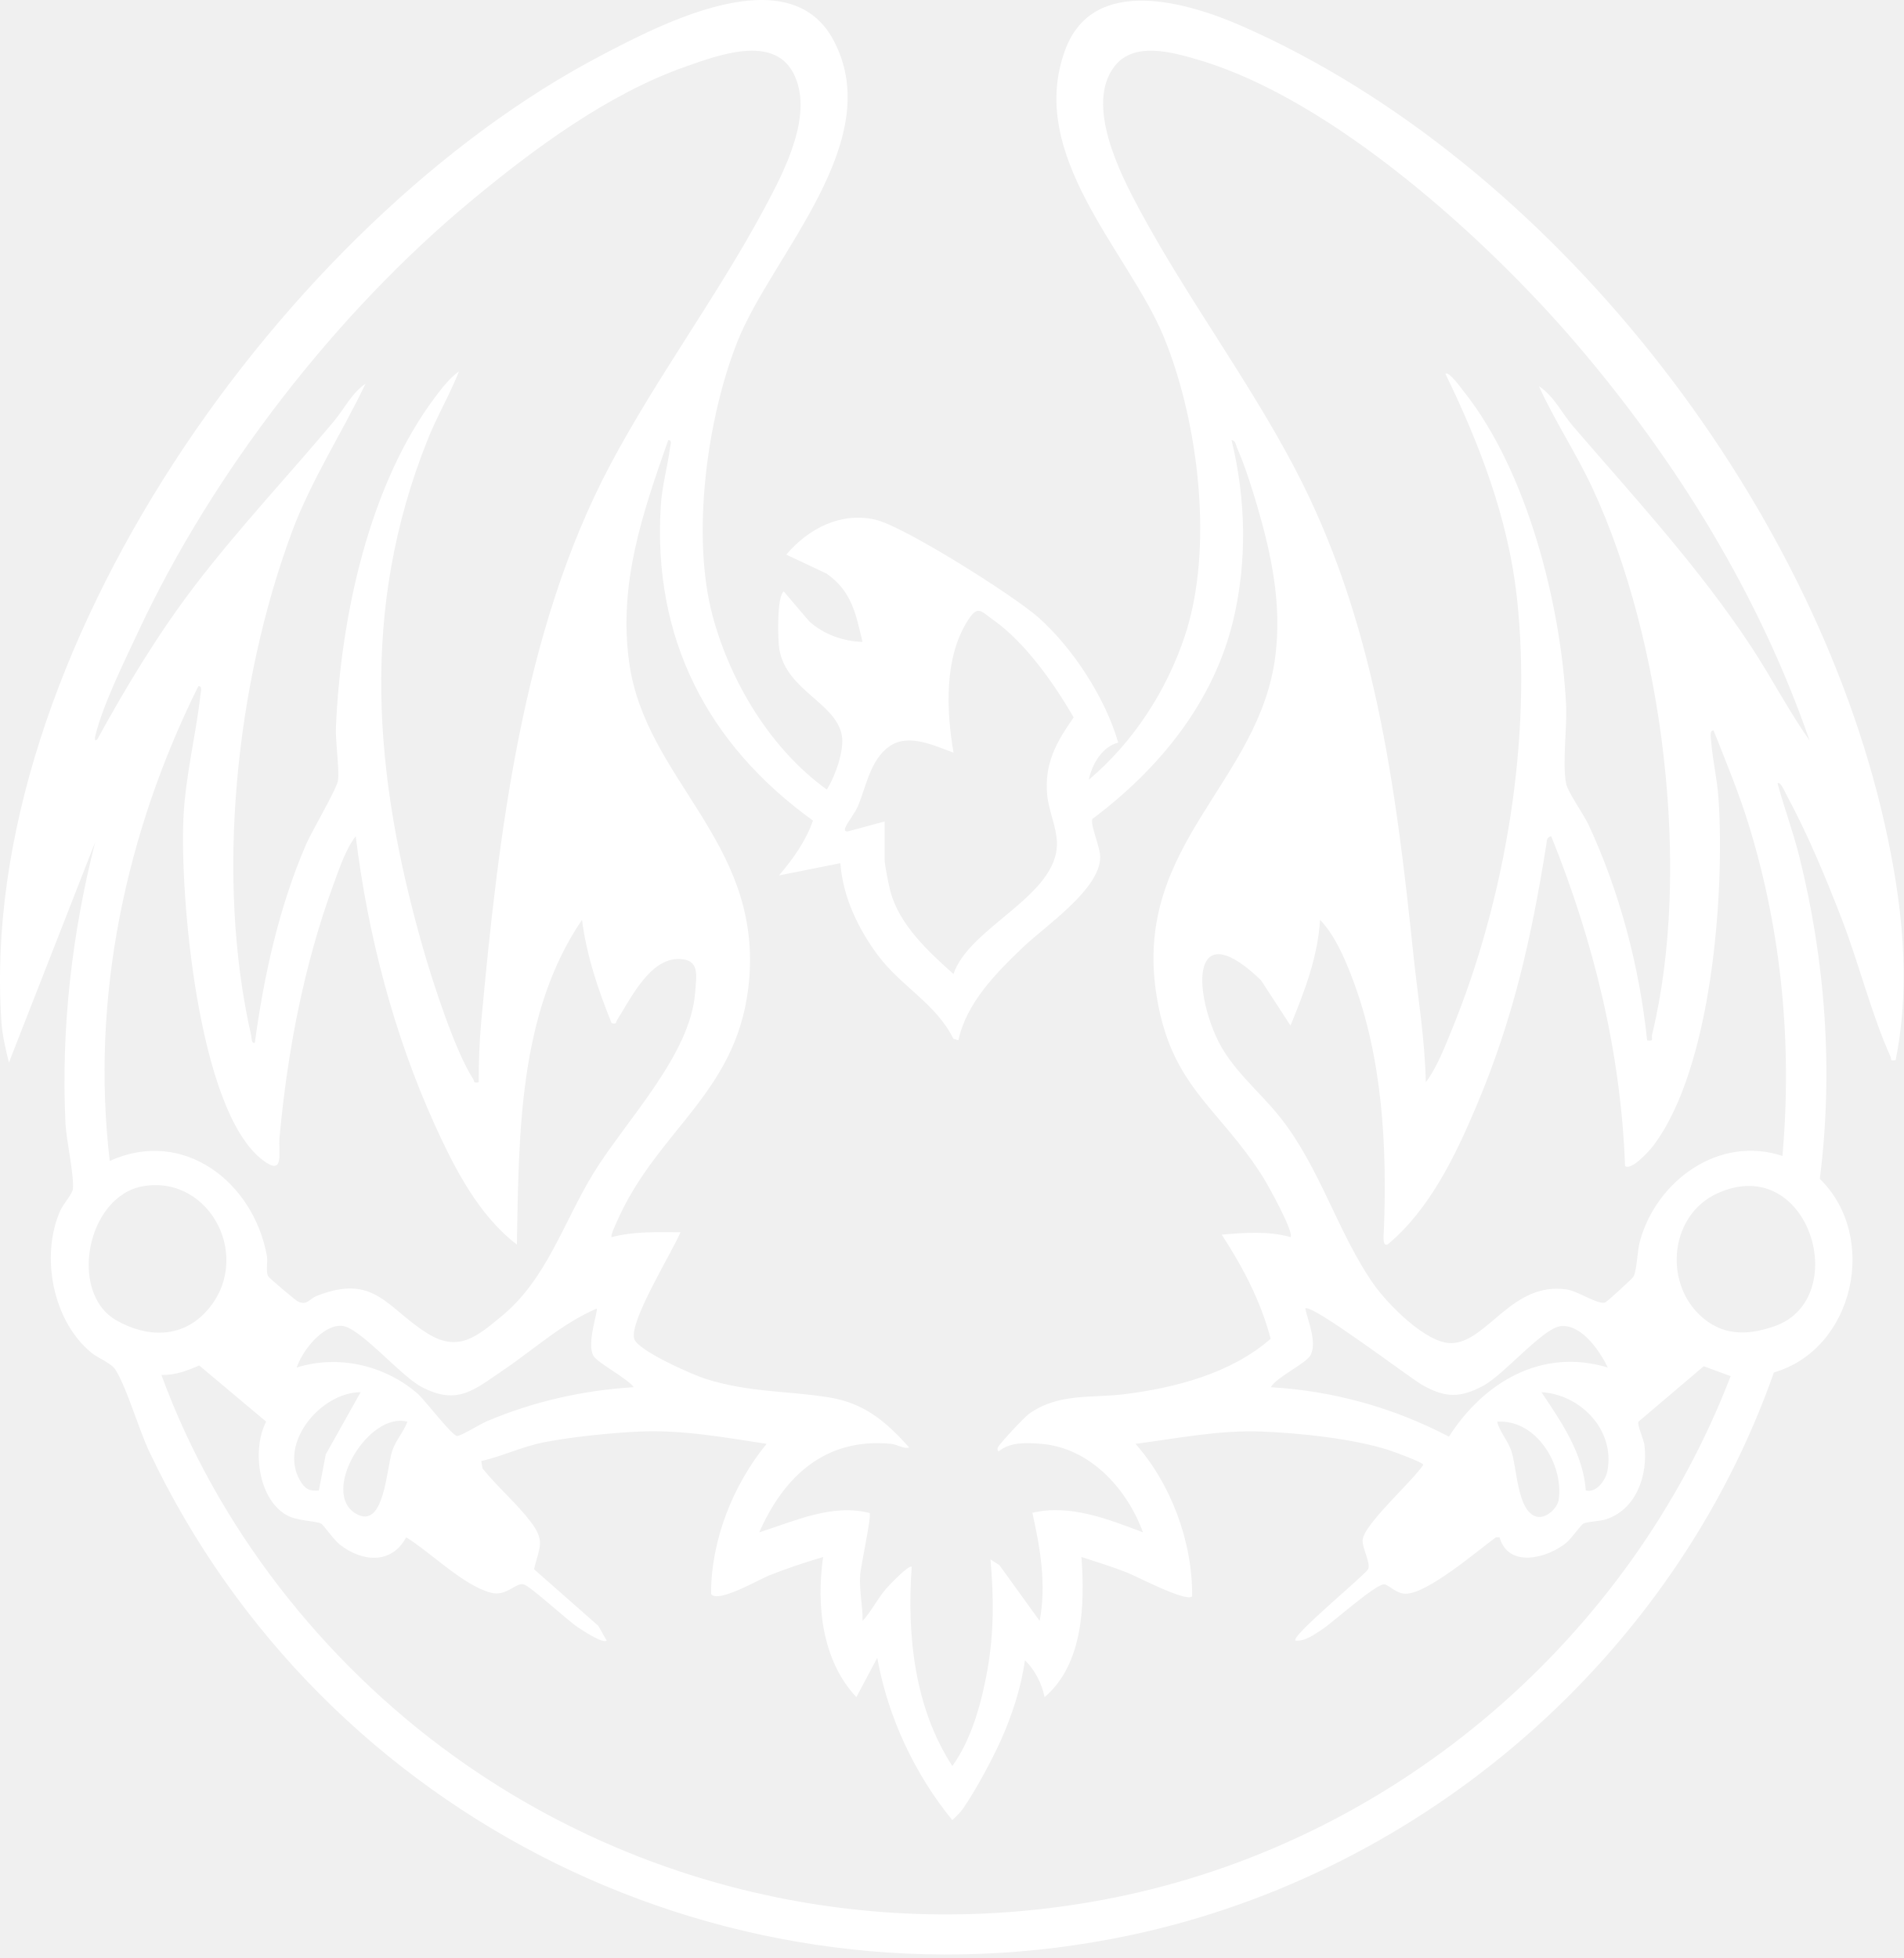
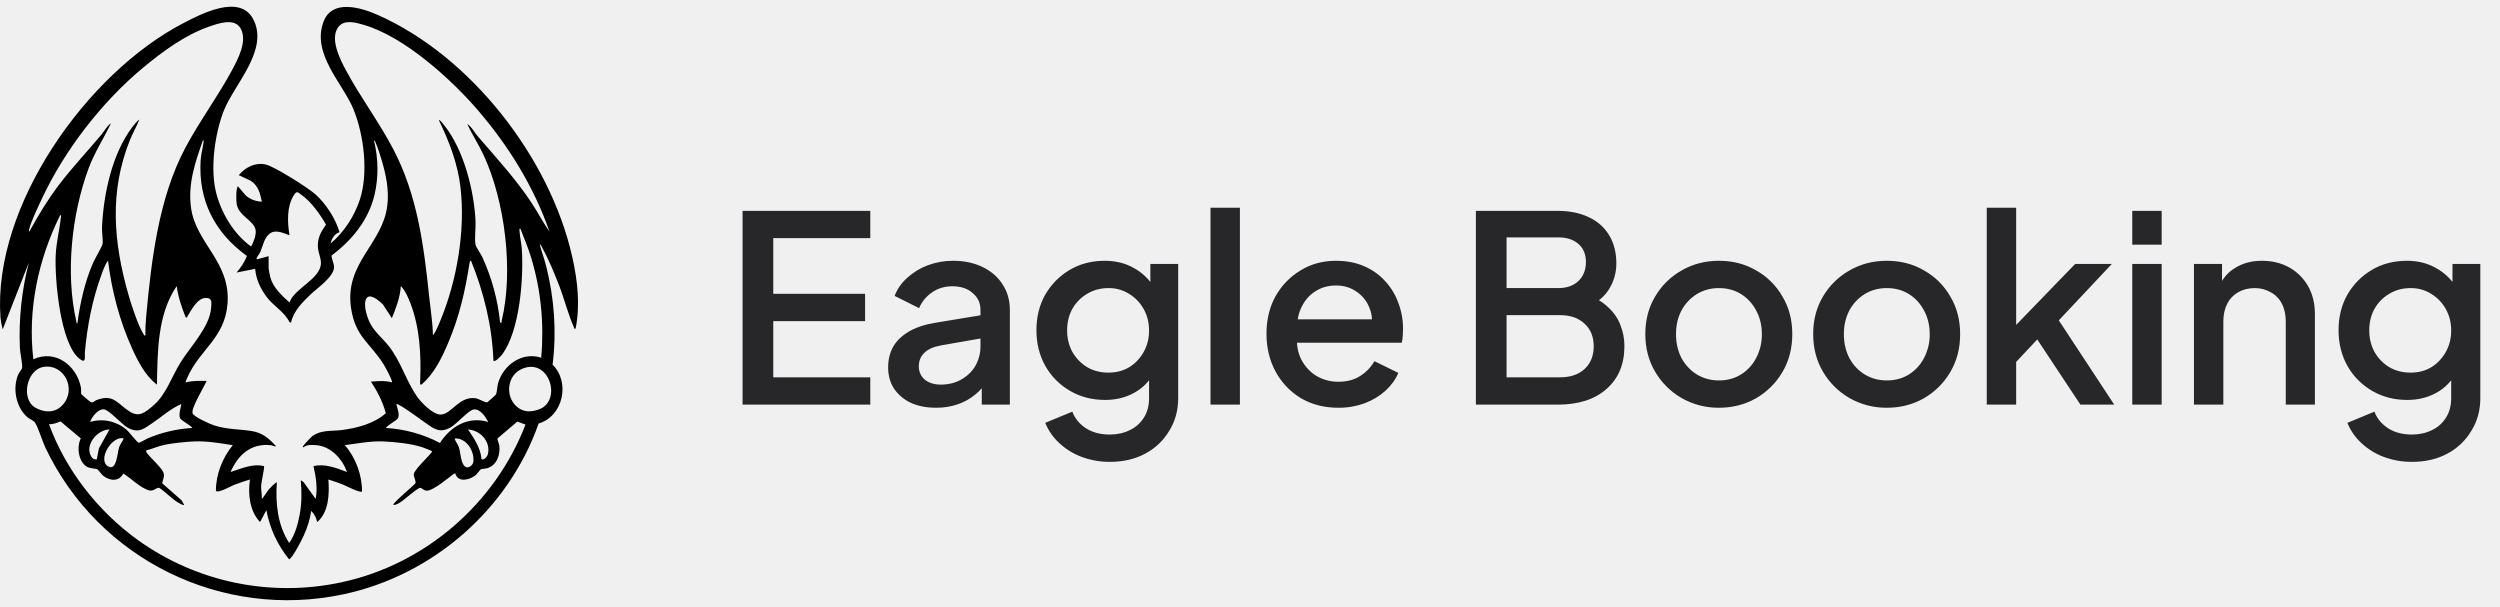
- <svg xmlns="http://www.w3.org/2000/svg" width="140" height="144" viewBox="0 0 140 144" fill="none">
-   <path d="M59.514 45.697C60.567 46.652 62.014 47.17 63.429 47.208C62.937 45.122 62.638 43.475 60.775 42.176L57.827 40.791C59.436 38.879 61.836 37.634 64.374 38.218C66.501 38.708 74.574 43.817 76.363 45.406C78.922 47.675 81.299 51.357 82.237 54.615C81.066 54.901 80.297 56.216 80.078 57.342C83.333 54.6 85.791 50.812 87.138 46.765C89.282 40.334 88.153 31.019 85.59 24.781C83.026 18.543 75.413 11.415 78.359 3.613C80.447 -1.916 87.43 0.195 91.413 1.952C114.006 11.913 133.221 36.609 138.602 60.594C139.879 66.287 140.565 72.196 139.411 77.964C138.949 78.037 139.13 77.921 139.034 77.71C137.659 74.684 136.677 70.758 135.437 67.558C134.198 64.359 132.947 61.363 131.366 58.422C131.29 58.284 130.946 57.435 130.727 57.613C131.205 59.39 131.856 61.124 132.306 62.909C134.249 70.645 134.842 78.776 133.834 86.7C138.187 90.933 136.377 99.222 130.458 100.936C123.129 121.779 104.792 137.707 83.187 142.309C53.748 148.58 23.826 133.824 10.995 106.792C10.189 105.093 9.367 102.175 8.515 100.77C8.188 100.232 7.246 99.916 6.723 99.486C3.88 97.161 2.965 92.388 4.423 89.053C4.627 88.588 5.33 87.791 5.361 87.452C5.456 86.374 4.873 83.88 4.813 82.581C4.488 75.624 5.285 68.674 6.994 61.951L0.658 78.142C0.417 77.195 0.173 76.142 0.105 75.166C-1.74 48.183 21.016 16.203 44.25 4.058C48.593 1.789 58.013 -3.178 61.291 2.945C65.272 10.379 56.787 18.719 54.245 25.09C51.989 30.75 50.827 39.411 52.408 45.295C53.723 50.184 56.681 55.09 60.803 58.066C61.416 57.115 62.112 55.18 61.909 54.077C61.464 51.682 57.882 50.799 57.322 47.801C57.194 47.117 57.121 43.847 57.641 43.498L59.514 45.697ZM35.207 79.59C35.202 78.12 35.255 76.622 35.39 75.159C36.652 61.489 38.384 46.408 44.883 34.178C48.329 27.697 52.758 21.77 56.224 15.308C57.679 12.596 59.913 8.351 58.335 5.358C56.852 2.545 52.831 4.058 50.491 4.873C44.735 6.878 39.228 10.965 34.578 14.831C24.693 23.049 15.668 34.704 10.211 46.363C9.181 48.568 7.607 51.739 7.027 54.037C6.989 54.182 6.906 54.642 7.168 54.353C9.304 50.463 11.636 46.597 14.333 43.068C17.493 38.929 21.182 35.003 24.53 31.014C25.309 30.087 25.86 28.91 26.885 28.214C25.126 31.896 22.884 35.309 21.456 39.155C17.342 50.249 15.831 64.578 18.473 76.157C18.518 76.358 18.473 76.742 18.742 76.697C19.405 71.753 20.526 66.686 22.509 62.102C22.929 61.132 24.776 58.013 24.859 57.392C24.972 56.545 24.656 54.559 24.706 53.444C25.063 45.401 27.121 35.636 32.055 29.134C32.548 28.486 33.088 27.79 33.757 27.309C33.075 29.026 32.141 30.61 31.452 32.331C26.453 44.81 27.473 57.007 31.095 69.682C31.804 72.158 33.46 77.305 34.8 79.359C34.913 79.532 34.779 79.686 35.204 79.593L35.207 79.59ZM133.077 54.446C129.34 43.679 123.273 33.859 115.888 25.233C109.313 17.553 98.018 7.331 88.214 4.425C86.296 3.857 83.416 3.003 81.968 4.873C79.781 7.698 82.375 12.78 83.841 15.492C87.324 21.943 91.755 27.862 95.181 34.362C101.097 45.577 102.653 57.822 103.952 70.273C104.277 73.374 104.797 76.461 104.857 79.593C105.651 78.555 106.24 77.031 106.75 75.787C110.711 66.131 112.709 54.25 111.548 43.865C110.904 38.102 108.811 32.658 106.302 27.493C106.534 27.254 107.479 28.574 107.64 28.777C112.294 34.601 114.803 44.446 115.172 51.817C115.258 53.506 114.891 56.095 115.172 57.606C115.293 58.257 116.477 59.903 116.826 60.654C119.121 65.598 120.573 71.105 121.134 76.516C121.677 76.604 121.425 76.385 121.501 76.079C124.424 64.06 122.318 47.122 117.128 35.93C115.931 33.349 114.35 30.984 113.174 28.398C114.29 29.132 114.865 30.396 115.71 31.376C120.237 36.627 124.987 41.774 128.805 47.587C130.283 49.837 131.522 52.242 133.07 54.446H133.077ZM57.279 64.394C58.315 63.18 59.255 61.873 59.788 60.35C52.001 54.733 47.98 46.911 48.598 37.172C48.688 35.754 49.086 34.357 49.272 32.959C49.297 32.764 49.473 32.336 49.141 32.376C47.253 37.75 45.466 42.92 46.271 48.721C47.459 57.301 55.887 61.79 55.108 71.902C54.459 80.299 48.404 82.918 45.368 89.84C45.283 90.036 44.883 90.862 44.981 90.988C46.633 90.543 48.349 90.621 50.043 90.626C49.453 92.061 46.268 97.166 46.638 98.455C46.886 99.325 50.888 101.084 51.853 101.394C55.08 102.424 57.802 102.263 60.969 102.771C63.58 103.188 65.161 104.56 66.87 106.458C66.425 106.576 66.026 106.234 65.516 106.184C60.71 105.724 57.659 108.559 55.837 112.696C58.425 111.877 61.195 110.562 63.955 111.274C64.108 111.515 63.296 115.154 63.256 115.868C63.188 117.042 63.452 118.062 63.437 119.213C64.09 118.494 64.518 117.602 65.151 116.858C65.329 116.647 66.865 115.024 67.051 115.232C66.687 120.234 67.247 125.595 70.037 129.88C71.452 127.92 72.181 125.243 72.608 122.865C73.108 120.075 73.088 117.504 72.844 114.687L73.503 115.111L76.459 119.208C76.966 116.547 76.509 113.865 75.923 111.258C78.691 110.6 81.498 111.729 84.057 112.694C82.878 109.471 80.146 106.463 76.547 106.184C75.519 106.104 74.3 106.038 73.473 106.722C73.35 106.76 73.342 106.548 73.385 106.453C73.523 106.154 75.303 104.259 75.644 104.007C77.793 102.432 80.269 102.836 82.677 102.537C86.452 102.065 90.531 101.006 93.447 98.46C92.728 95.708 91.393 93.16 89.847 90.802C91.529 90.656 93.276 90.523 94.912 90.981C95.176 90.621 93.251 87.15 92.891 86.58C89.591 81.334 86.03 79.937 85.012 72.93C83.431 62.019 92.667 57.518 93.803 48.173C94.266 44.373 93.499 40.743 92.429 37.112C92.044 35.805 91.529 34.184 90.981 32.95C90.883 32.731 90.891 32.414 90.571 32.364C91.624 36.684 91.735 41.261 90.697 45.607C89.249 51.674 85.235 56.557 80.339 60.23C80.153 60.647 80.92 62.275 80.912 63.06C80.892 65.4 76.851 68.129 75.277 69.627C73.294 71.515 71.073 73.744 70.484 76.506L70.112 76.393C68.846 73.814 66.254 72.54 64.548 70.235C63.093 68.27 61.982 65.945 61.803 63.482L57.282 64.384L57.279 64.394ZM65.058 60.416V63.221C65.058 63.613 65.352 65.055 65.473 65.52C66.116 67.996 68.283 69.992 70.12 71.633C71.296 68.142 77.838 65.887 77.731 61.954C77.7 60.845 77.127 59.606 77.017 58.495C76.788 56.173 77.678 54.595 78.957 52.762C77.537 50.289 75.413 47.273 73.076 45.612C72.103 44.921 71.915 44.478 71.173 45.637C69.416 48.379 69.6 52.277 70.123 55.349C68.687 54.843 66.817 53.903 65.412 54.889C64.007 55.874 63.728 57.772 63.1 59.27C62.869 59.825 62.324 60.473 62.165 60.868C62.077 61.089 62.19 61.207 62.424 61.127L65.058 60.413V60.416ZM26.161 61.501C25.44 62.419 24.95 63.882 24.532 65.025C22.338 71.014 21.14 77.315 20.556 83.664C20.458 84.745 20.966 86.597 19.285 85.293C14.539 81.608 13.222 65.807 13.491 60.137C13.64 57.013 14.414 54.069 14.743 51.076C14.765 50.877 14.904 50.422 14.585 50.468C9.251 61.197 6.652 73.382 8.072 85.381C13.494 82.918 18.646 86.942 19.629 92.365C19.712 92.825 19.518 93.519 19.739 93.884C19.812 94.004 21.73 95.633 21.898 95.711C22.61 96.043 22.693 95.542 23.321 95.296C27.569 93.632 28.453 96.216 31.462 98.081C33.724 99.483 35.106 98.277 36.921 96.774C40.224 94.037 41.437 89.89 43.634 86.301C46.024 82.395 50.78 77.607 51.124 72.985C51.217 71.723 51.481 70.57 49.953 70.529C47.774 70.472 46.374 73.472 45.381 75.016C45.268 75.192 45.398 75.34 44.979 75.247C43.989 72.799 43.142 70.288 42.802 67.649C38.12 74.521 38.165 83.458 38.012 91.529C35.202 89.39 33.417 85.901 31.977 82.729C28.966 76.104 27.041 68.722 26.161 61.499V61.501ZM131.087 85.019C131.801 76.846 131.049 68.657 128.644 60.778C127.91 58.375 126.947 56.05 126.02 53.722C125.698 53.69 125.829 54.333 125.844 54.532C125.952 55.909 126.289 57.314 126.382 58.696C126.854 65.653 125.904 78.585 121.574 84.278C121.305 84.632 119.94 86.153 119.51 85.74C119.209 77.386 117.193 69.205 114.079 61.499C113.727 61.572 113.762 61.861 113.719 62.13C112.616 69.031 111.297 74.925 108.559 81.392C107.014 85.041 105.129 88.962 102.05 91.526C101.633 91.704 101.763 90.734 101.773 90.523C102.017 84.32 101.678 77.768 99.433 71.894C98.878 70.439 98.149 68.755 97.081 67.647C96.923 70.366 95.927 72.94 94.907 75.425L92.733 72.085C87.937 67.478 87.656 72.156 89.395 76.147C90.463 78.597 92.572 80.173 94.18 82.216C97.103 85.929 98.358 90.606 100.989 94.401C102.01 95.872 104.897 98.837 106.76 98.78C109.394 98.697 111.181 94.243 115.215 94.831C116.049 94.952 117.582 96.002 118.06 95.786C118.191 95.728 120.081 94.012 120.141 93.876C120.395 93.311 120.402 92.014 120.609 91.267C121.833 86.811 126.452 83.466 131.089 85.016L131.087 85.019ZM10.556 87.233C6.388 87.924 4.999 95.07 8.558 97.103C10.769 98.367 13.31 98.44 15.12 96.5C18.706 92.654 15.509 86.409 10.553 87.233H10.556ZM125.002 96.714C126.623 98.254 128.485 98.239 130.494 97.54C136.264 95.532 133.067 84.712 126.319 87.756C122.85 89.322 122.335 94.178 125.004 96.714H125.002ZM43.891 96.236C41.324 97.334 39.251 99.257 36.966 100.798C34.87 102.213 33.636 103.394 30.989 101.992C29.439 101.17 26.448 97.603 25.146 97.508C23.738 97.405 22.225 99.343 21.821 100.574C24.862 99.617 28.285 100.398 30.685 102.472C31.266 102.972 33.269 105.644 33.633 105.611C33.953 105.583 35.325 104.726 35.807 104.523C39.266 103.06 42.847 102.258 46.602 102.019C46.155 101.371 43.885 100.217 43.617 99.672C43.151 98.727 44.006 96.362 43.888 96.234L43.891 96.236ZM118.243 100.574C117.653 99.358 116.308 97.36 114.765 97.533C113.476 97.679 110.633 101.062 109.145 101.879C107.381 102.849 106.28 102.809 104.581 101.846C103.706 101.351 96.407 95.809 95.993 96.236C96.209 97.211 96.85 98.666 96.4 99.629C96.101 100.27 93.894 101.255 93.459 102.022C98.066 102.291 102.48 103.525 106.559 105.656C109.127 101.647 113.393 99.106 118.243 100.574ZM44.614 120.656C44.333 120.905 42.785 119.869 42.458 119.651C41.709 119.145 38.999 116.65 38.517 116.521C37.924 116.366 37.253 117.436 36.109 117.137C34.076 116.607 31.675 114.169 29.871 113.061C28.793 115.076 26.626 114.873 24.992 113.596C24.573 113.269 23.788 112.156 23.63 112.063C23.243 111.834 21.851 111.889 21.034 111.404C18.975 110.183 18.528 106.574 19.574 104.553L14.65 100.423C13.763 100.81 12.868 101.15 11.87 101.12C15.939 112.254 23.736 122.199 33.342 129.126C47.588 139.401 65.543 143.103 82.787 139.383C102.935 135.037 119.895 120.4 127.277 101.205L125.296 100.479L120.495 104.56C120.385 104.789 120.882 105.84 120.938 106.292C121.204 108.471 120.347 111.017 118.103 111.739C117.59 111.904 116.778 111.889 116.434 112.06C116.263 112.146 115.572 113.159 115.152 113.493C113.699 114.644 110.912 115.315 110.281 113.058H110.017C108.652 114.048 104.928 117.265 103.337 117.208C102.663 117.183 102.211 116.614 101.829 116.521C101.283 116.388 98.013 119.326 97.244 119.827C96.661 120.206 95.978 120.724 95.271 120.656C94.882 120.367 100.331 115.881 100.615 115.406C100.818 114.948 100.2 113.915 100.208 113.294C100.223 112.166 103.94 108.888 104.674 107.725C104.674 107.559 102.512 106.767 102.138 106.646C99.464 105.797 95.656 105.4 92.826 105.284C89.687 105.156 86.605 105.779 83.511 106.189C86.145 109.172 87.711 113.43 87.673 117.404C87.228 117.841 83.68 115.974 82.966 115.687C81.852 115.24 80.674 114.878 79.533 114.508C79.791 117.979 79.668 122.393 76.821 124.818C76.642 123.858 76.087 122.767 75.373 122.104C75.109 124.094 74.415 126.188 73.594 128.015C72.963 129.42 71.693 131.78 70.819 133.019C70.595 133.336 70.316 133.595 70.034 133.859C67.245 130.441 65.304 126.276 64.515 121.925L62.98 124.816C60.441 122.109 60.029 118.045 60.536 114.508C59.197 114.903 57.857 115.353 56.56 115.866C55.829 116.155 52.788 117.934 52.295 117.23C52.278 113.307 53.896 109.218 56.377 106.187C53.293 105.717 50.199 105.146 47.062 105.282C44.986 105.372 42.098 105.669 40.063 106.061C38.391 106.383 37.019 107.079 35.393 107.453L35.483 107.994C36.534 109.301 38.007 110.582 39.007 111.887C40.123 113.345 39.675 113.757 39.273 115.406L43.996 119.565L44.619 120.659L44.614 120.656ZM26.523 102.386C23.6 102.401 20.441 106.139 22.082 108.909C22.431 109.499 22.733 109.675 23.449 109.622L23.957 106.963L26.523 102.386ZM116.625 109.615C117.391 109.823 118.07 108.873 118.203 108.222C118.819 105.221 116.268 102.555 113.36 102.386C114.835 104.588 116.424 106.885 116.625 109.615ZM29.961 104.558C27.084 103.786 23.527 109.778 26.179 111.324C28.308 112.565 28.418 107.843 28.871 106.629C29.167 105.83 29.682 105.319 29.961 104.555V104.558ZM110.105 104.558C110.309 105.337 110.869 105.903 111.141 106.687C111.57 107.926 111.568 111.148 112.993 111.537C113.687 111.726 114.549 110.927 114.637 110.266C114.986 107.664 112.963 104.372 110.105 104.558Z" fill="white" />
+ <svg xmlns="http://www.w3.org/2000/svg" width="173" height="42" fill="none">
+   <path fill="#000" d="M17.004 13.522c.3.273.714.421 1.119.432-.141-.596-.227-1.067-.759-1.438l-.842-.396c.46-.546 1.145-.901 1.87-.735.608.14 2.915 1.6 3.426 2.054.731.648 1.41 1.7 1.678 2.631-.334.082-.554.457-.617.78.93-.784 1.633-1.867 2.018-3.023.612-1.837.29-4.499-.443-6.28-.732-1.783-2.907-3.82-2.066-6.049.597-1.58 2.592-.976 3.73-.474 6.455 2.845 11.945 9.901 13.482 16.754.365 1.627.561 3.315.232 4.963-.132.021-.08-.012-.108-.072-.393-.865-.674-1.987-1.028-2.9-.354-.915-.711-1.77-1.163-2.611-.022-.04-.12-.282-.182-.231.136.507.322 1.003.45 1.513.556 2.21.725 4.533.437 6.797 1.244 1.21.727 3.578-.964 4.068-2.094 5.955-7.334 10.506-13.506 11.82-8.412 1.792-16.96-2.424-20.626-10.147-.23-.486-.466-1.32-.71-1.72-.093-.154-.362-.245-.511-.368-.812-.664-1.074-2.028-.657-2.98.058-.133.259-.361.268-.458.027-.308-.14-1.02-.157-1.392a20.135 20.135 0 0 1 .623-5.894l-1.81 4.626a4.979 4.979 0 0 1-.158-.85c-.527-7.71 5.975-16.847 12.613-20.317 1.24-.648 3.932-2.067 4.869-.318 1.137 2.124-1.287 4.507-2.013 6.327-.645 1.618-.977 4.092-.525 5.773.375 1.397 1.22 2.799 2.398 3.649.175-.271.374-.824.316-1.14-.127-.684-1.15-.936-1.31-1.793-.037-.195-.058-1.13.09-1.23l.536.63Zm-6.945 9.684c-.001-.42.014-.848.053-1.266.36-3.906.855-8.215 2.712-11.709.984-1.852 2.25-3.545 3.24-5.391.416-.775 1.054-1.988.603-2.843-.424-.804-1.573-.372-2.241-.139-1.645.573-3.218 1.74-4.546 2.845-2.825 2.348-5.403 5.678-6.962 9.01-.295.63-.744 1.536-.91 2.192-.011.042-.035.173.04.09.61-1.111 1.277-2.216 2.047-3.224.903-1.183 1.957-2.304 2.914-3.444.222-.265.38-.601.672-.8-.502 1.052-1.143 2.027-1.55 3.126-1.176 3.17-1.608 7.264-.853 10.572.013.057 0 .167.077.154.19-1.412.51-2.86 1.076-4.17.12-.277.648-1.168.672-1.346.032-.241-.059-.809-.044-1.128.102-2.298.69-5.087 2.1-6.945.14-.185.295-.384.486-.521-.195.49-.462.942-.659 1.434-1.428 3.566-1.137 7.05-.102 10.672.203.707.676 2.178 1.059 2.765.032.05-.006.093.115.067l.001-.001Zm27.963-7.184c-1.068-3.076-2.801-5.882-4.911-8.347-1.879-2.194-5.106-5.115-7.907-5.945-.548-.162-1.37-.406-1.785.128-.624.807.117 2.26.535 3.034.996 1.843 2.262 3.535 3.24 5.391 1.69 3.205 2.135 6.703 2.507 10.26.092.887.241 1.769.258 2.664.227-.297.395-.732.541-1.088 1.132-2.759 1.703-6.153 1.37-9.12-.183-1.647-.781-3.202-1.498-4.678.066-.068.336.309.382.367 1.33 1.664 2.047 4.477 2.152 6.583.025.482-.08 1.222 0 1.654.035.186.373.656.473.87a14.421 14.421 0 0 1 1.23 4.533c.156.025.084-.038.105-.125.836-3.434.234-8.274-1.249-11.471-.342-.738-.794-1.414-1.13-2.153.32.21.484.571.725.851 1.293 1.5 2.65 2.971 3.741 4.632.423.643.777 1.33 1.219 1.96h.002Zm-21.656 2.842c.295-.347.564-.72.716-1.155-2.225-1.605-3.373-3.84-3.197-6.623.026-.405.14-.804.193-1.203.007-.056.057-.178-.038-.167-.539 1.536-1.05 3.013-.82 4.67.34 2.452 2.748 3.734 2.525 6.623-.185 2.4-1.915 3.148-2.783 5.125-.024.056-.138.293-.11.328.472-.127.962-.104 1.446-.103-.169.41-1.079 1.868-.973 2.237.071.248 1.214.751 1.49.84.922.294 1.7.248 2.605.393.746.12 1.197.511 1.686 1.053-.127.034-.242-.064-.387-.078-1.373-.131-2.245.679-2.766 1.86.74-.233 1.531-.609 2.32-.406.044.07-.188 1.109-.2 1.313-.02.335.056.627.052.956.186-.206.309-.46.49-.673.05-.06.49-.524.543-.465-.105 1.43.055 2.961.853 4.185.404-.56.612-1.325.734-2.004.143-.797.137-1.532.068-2.337l.188.122.844 1.17c.145-.76.015-1.526-.153-2.271.791-.188 1.593.134 2.324.41-.337-.92-1.117-1.78-2.145-1.86-.294-.023-.642-.041-.879.154-.035.01-.037-.05-.025-.077.04-.085.548-.627.646-.699.614-.45 1.321-.334 2.009-.42 1.079-.135 2.244-.437 3.077-1.165-.205-.786-.587-1.514-1.028-2.188.48-.041.98-.08 1.447.051.075-.102-.475-1.094-.578-1.257-.943-1.499-1.96-1.898-2.25-3.9-.453-3.117 2.186-4.404 2.511-7.074.132-1.085-.087-2.122-.393-3.16-.11-.373-.257-.837-.413-1.19-.029-.062-.026-.152-.117-.166.3 1.234.332 2.542.035 3.783-.413 1.734-1.56 3.13-2.959 4.178-.053.12.166.585.164.809-.006.668-1.16 1.448-1.61 1.876-.567.54-1.202 1.176-1.37 1.966l-.106-.033c-.362-.736-1.102-1.1-1.59-1.759-.416-.562-.733-1.226-.784-1.93l-1.292.258v.003Zm2.222-1.137v.802c0 .112.084.524.118.657.184.707.803 1.277 1.328 1.746.336-.997 2.206-1.641 2.175-2.765-.009-.317-.173-.67-.204-.988-.066-.664.189-1.115.554-1.638-.406-.707-1.012-1.569-1.68-2.043-.278-.198-.332-.324-.544.007-.502.783-.45 1.897-.3 2.775-.41-.145-.944-.413-1.346-.132-.401.282-.48.824-.66 1.252-.067.159-.222.344-.267.457-.026.063.007.097.073.074l.753-.204Zm-11.113.31c-.206.263-.347.68-.466 1.007-.627 1.712-.97 3.512-1.136 5.326-.028.309.117.838-.363.465-1.356-1.053-1.732-5.567-1.655-7.187.042-.893.263-1.734.357-2.59.007-.056.046-.186-.045-.173-1.524 3.066-2.266 6.547-1.86 9.975 1.548-.703 3.02.446 3.301 1.996.024.131-.031.33.032.434.02.034.569.5.617.522.203.095.227-.048.406-.119 1.214-.475 1.467.263 2.326.796.646.4 1.041.056 1.56-.373.943-.782 1.29-1.967 1.918-2.993.683-1.116 2.041-2.484 2.14-3.804.026-.36.102-.69-.335-.702-.622-.017-1.022.841-1.306 1.282-.032.05.005.092-.115.066-.283-.7-.525-1.417-.622-2.17-1.338 1.962-1.325 4.516-1.368 6.822-.803-.611-1.313-1.608-1.725-2.514-.86-1.893-1.41-4.002-1.661-6.066Zm29.978 6.72c.204-2.335-.01-4.675-.698-6.926-.21-.687-.484-1.35-.75-2.016-.091-.01-.054.175-.05.231.031.394.128.795.154 1.19.135 1.988-.136 5.683-1.374 7.31-.077.1-.466.535-.59.417-.085-2.387-.661-4.724-1.551-6.926-.1.02-.09.103-.103.18-.315 1.972-.692 3.656-1.474 5.504-.442 1.042-.98 2.163-1.86 2.895-.12.051-.082-.226-.079-.286.07-1.773-.027-3.645-.668-5.323-.16-.416-.367-.897-.673-1.214-.045.777-.33 1.513-.62 2.223l-.622-.954c-1.37-1.317-1.45.02-.954 1.16.306.7.908 1.15 1.368 1.734.835 1.06 1.193 2.397 1.945 3.482.292.42 1.117 1.267 1.649 1.25.752-.023 1.263-1.296 2.416-1.128.238.035.676.335.812.273.038-.016.578-.507.595-.545.072-.162.075-.533.134-.746.35-1.273 1.67-2.229 2.994-1.786Zm-34.437.633c-1.19.197-1.588 2.239-.571 2.82.632.36 1.358.382 1.875-.173 1.025-1.098.111-2.883-1.305-2.647Zm32.699 2.708c.463.44.995.436 1.569.236 1.649-.573.735-3.665-1.193-2.795-.99.447-1.138 1.835-.376 2.56Zm-23.175-.136c-.733.314-1.325.863-1.978 1.303-.6.404-.952.742-1.708.341-.443-.235-1.298-1.254-1.67-1.28-.402-.03-.834.523-.95.875.87-.273 1.847-.05 2.533.543.166.142.738.906.843.896.09-.008.483-.252.62-.31a9.354 9.354 0 0 1 3.085-.716c-.128-.185-.776-.515-.853-.67-.133-.27.111-.946.077-.983h.001Zm21.244 1.24c-.169-.348-.553-.92-.994-.87-.368.042-1.18 1.009-1.606 1.242-.504.277-.818.266-1.304-.01-.25-.14-2.335-1.724-2.453-1.602.061.279.244.694.116.97-.086.182-.716.464-.84.683a9.198 9.198 0 0 1 3.742 1.038c.734-1.145 1.953-1.871 3.339-1.452Zm-21.037 5.737c-.08.071-.523-.225-.616-.287-.214-.145-.988-.858-1.126-.894-.17-.045-.361.261-.688.176-.581-.152-1.267-.848-1.782-1.165-.309.576-.928.518-1.394.153-.12-.094-.344-.412-.39-.438-.11-.066-.508-.05-.741-.188-.588-.35-.716-1.38-.418-1.958l-1.406-1.18c-.254.11-.51.208-.795.2 1.163 3.18 3.39 6.022 6.135 8.001a17.736 17.736 0 0 0 14.128 2.93c5.756-1.241 10.602-5.423 12.71-10.908l-.565-.207-1.372 1.166c-.031.066.11.366.127.495.076.623-.17 1.35-.81 1.556-.147.047-.379.043-.477.092-.049.025-.247.314-.366.41-.416.328-1.212.52-1.392-.125h-.076c-.39.283-1.454 1.202-1.908 1.186-.193-.008-.322-.17-.431-.196-.156-.038-1.09.801-1.31.944-.166.108-.362.256-.564.237-.11-.083 1.446-1.364 1.527-1.5.058-.13-.118-.426-.116-.603.004-.323 1.066-1.26 1.276-1.592 0-.047-.618-.273-.725-.308-.764-.242-1.852-.356-2.66-.389-.897-.037-1.778.142-2.662.258.753.853 1.2 2.07 1.19 3.205-.128.125-1.142-.409-1.346-.49-.318-.129-.654-.232-.98-.338.074.992.038 2.253-.775 2.946a1.505 1.505 0 0 0-.414-.775c-.075.568-.273 1.166-.508 1.689-.18.401-.543 1.075-.793 1.43-.064.09-.144.164-.224.24a7.578 7.578 0 0 1-1.577-3.41l-.439.825c-.725-.773-.843-1.934-.698-2.945-.383.113-.765.242-1.136.388-.209.083-1.078.591-1.219.39-.005-1.12.458-2.29 1.167-3.155-.881-.134-1.765-.297-2.662-.259-.593.026-1.418.11-2 .223-.477.092-.87.29-1.334.398l.026.154c.3.374.721.74 1.007 1.113.319.416.19.534.076 1.005l1.35 1.188.177.313-.001-.001Zm-5.169-5.22c-.835.004-1.738 1.072-1.269 1.863.1.17.186.22.39.204l.146-.76.733-1.307Zm25.743 2.065c.22.06.413-.211.451-.397.176-.858-.553-1.62-1.383-1.668.421.63.875 1.285.932 2.065ZM8.561 30.34c-.823-.221-1.839 1.491-1.081 1.933.608.354.64-.995.769-1.342.084-.228.232-.374.311-.592Zm22.898 0c.058.222.218.384.296.608.122.354.122 1.274.529 1.386.198.053.444-.175.47-.364.1-.743-.479-1.684-1.295-1.63Z" />
+   <path fill="#27272A" d="M51.386 28V14.59h8.838v1.89H53.51v3.852h6.354v1.89H53.51v3.888h6.714V28h-8.838Zm13.384.216c-.66 0-1.241-.114-1.745-.342a2.877 2.877 0 0 1-1.152-.972c-.276-.42-.414-.912-.414-1.476 0-.528.113-1.002.341-1.422.24-.42.607-.774 1.099-1.062.492-.288 1.11-.492 1.853-.612l3.385-.558v1.602l-2.989.522c-.54.096-.935.27-1.187.522-.252.24-.378.552-.378.936 0 .372.138.678.413.918.288.228.654.342 1.098.342.553 0 1.032-.12 1.44-.36.42-.24.744-.558.972-.954a2.72 2.72 0 0 0 .343-1.35v-2.502c0-.48-.18-.87-.54-1.17-.349-.312-.816-.468-1.404-.468-.54 0-1.014.144-1.422.432-.397.276-.69.636-.883 1.08l-1.692-.846c.18-.48.474-.9.883-1.26a4.39 4.39 0 0 1 1.422-.864 4.996 4.996 0 0 1 1.746-.306c.767 0 1.445.144 2.034.432.6.288 1.062.69 1.386 1.206.335.504.503 1.092.503 1.764V28h-1.944v-1.764l.415.054a3.61 3.61 0 0 1-.882 1.026c-.349.288-.75.51-1.207.666a4.487 4.487 0 0 1-1.493.234Zm12.045 3.744a5.48 5.48 0 0 1-1.962-.342 4.61 4.61 0 0 1-1.548-.954 3.793 3.793 0 0 1-.972-1.404l1.872-.774c.168.456.474.834.918 1.134.456.3 1.014.45 1.674.45.516 0 .978-.102 1.386-.306.408-.192.732-.48.972-.864.24-.372.36-.822.36-1.35v-2.196l.36.414a3.414 3.414 0 0 1-1.404 1.422c-.588.324-1.254.486-1.998.486-.9 0-1.71-.21-2.43-.63a4.634 4.634 0 0 1-1.71-1.728c-.408-.732-.612-1.554-.612-2.466 0-.924.204-1.746.612-2.466.42-.72.984-1.29 1.692-1.71.708-.42 1.518-.63 2.43-.63.744 0 1.404.162 1.98.486a3.744 3.744 0 0 1 1.44 1.368l-.27.504v-2.142h1.926v9.288c0 .84-.204 1.59-.612 2.25a4.21 4.21 0 0 1-1.656 1.584c-.708.384-1.524.576-2.448.576Zm-.108-6.174c.54 0 1.02-.126 1.44-.378.42-.264.75-.612.99-1.044.252-.444.378-.942.378-1.494s-.126-1.05-.378-1.494a2.809 2.809 0 0 0-1.008-1.044 2.616 2.616 0 0 0-1.422-.396c-.552 0-1.044.132-1.476.396-.432.252-.774.6-1.026 1.044-.24.432-.36.93-.36 1.494 0 .54.12 1.032.36 1.476.252.444.594.798 1.026 1.062.432.252.924.378 1.476.378ZM83.767 28V14.374h2.035V28h-2.034Zm8.84.216c-.971 0-1.835-.222-2.591-.666a4.842 4.842 0 0 1-1.746-1.836c-.42-.78-.63-1.65-.63-2.61 0-.984.21-1.854.63-2.61a4.832 4.832 0 0 1 1.728-1.782c.72-.444 1.536-.666 2.448-.666.732 0 1.386.126 1.962.378.576.252 1.062.6 1.458 1.044.396.432.696.93.9 1.494a4.99 4.99 0 0 1 .324 1.8c0 .156-.006.318-.018.486a2.733 2.733 0 0 1-.072.468h-7.758v-1.62h6.606l-.972.738c.12-.588.078-1.11-.126-1.566a2.322 2.322 0 0 0-.9-1.098c-.396-.276-.864-.414-1.404-.414-.54 0-1.02.138-1.44.414-.42.264-.744.648-.972 1.152-.228.492-.318 1.092-.27 1.8-.06.66.03 1.236.27 1.728.252.492.6.876 1.044 1.152a2.93 2.93 0 0 0 1.548.414c.588 0 1.086-.132 1.494-.396.42-.264.75-.606.99-1.026l1.656.81c-.192.456-.492.87-.9 1.242-.396.36-.876.648-1.44.864a5.208 5.208 0 0 1-1.818.306Zm9.524-.216V14.59h5.652c.84 0 1.566.15 2.178.45.612.288 1.08.708 1.404 1.26.324.54.486 1.182.486 1.926 0 .648-.168 1.242-.504 1.782-.324.528-.834.948-1.53 1.26v-.9c.612.24 1.11.546 1.494.918.384.36.66.768.828 1.224.18.456.27.936.27 1.44 0 1.26-.414 2.25-1.242 2.97-.816.72-1.938 1.08-3.366 1.08h-5.67Zm2.124-1.89h3.708c.708 0 1.272-.192 1.692-.576.42-.396.63-.918.63-1.566 0-.66-.21-1.182-.63-1.566-.42-.396-.984-.594-1.692-.594h-3.708v4.302Zm0-6.174h3.582c.576 0 1.038-.162 1.386-.486.348-.336.522-.774.522-1.314s-.174-.96-.522-1.26c-.348-.3-.81-.45-1.386-.45h-3.582v3.51Zm14.695 8.28a5.112 5.112 0 0 1-2.574-.666 5.032 5.032 0 0 1-1.836-1.818c-.456-.768-.684-1.638-.684-2.61 0-.984.228-1.854.684-2.61a4.894 4.894 0 0 1 1.836-1.8c.768-.444 1.626-.666 2.574-.666.96 0 1.818.222 2.574.666a4.762 4.762 0 0 1 1.818 1.8c.456.756.684 1.626.684 2.61s-.228 1.86-.684 2.628a5.032 5.032 0 0 1-1.836 1.818c-.768.432-1.62.648-2.556.648Zm0-1.89c.576 0 1.086-.138 1.53-.414a2.886 2.886 0 0 0 1.044-1.134 3.446 3.446 0 0 0 .396-1.656c0-.612-.132-1.158-.396-1.638-.252-.48-.6-.858-1.044-1.134-.444-.276-.954-.414-1.53-.414-.564 0-1.074.138-1.53.414a3.021 3.021 0 0 0-1.062 1.134c-.252.48-.378 1.026-.378 1.638 0 .612.126 1.164.378 1.656.264.48.618.858 1.062 1.134.456.276.966.414 1.53.414Zm11.616 1.89a5.112 5.112 0 0 1-2.574-.666 5.032 5.032 0 0 1-1.836-1.818c-.456-.768-.684-1.638-.684-2.61 0-.984.228-1.854.684-2.61a4.894 4.894 0 0 1 1.836-1.8c.768-.444 1.626-.666 2.574-.666.96 0 1.818.222 2.574.666a4.762 4.762 0 0 1 1.818 1.8c.456.756.684 1.626.684 2.61s-.228 1.86-.684 2.628a5.032 5.032 0 0 1-1.836 1.818c-.768.432-1.62.648-2.556.648Zm0-1.89c.576 0 1.086-.138 1.53-.414a2.886 2.886 0 0 0 1.044-1.134 3.446 3.446 0 0 0 .396-1.656c0-.612-.132-1.158-.396-1.638-.252-.48-.6-.858-1.044-1.134-.444-.276-.954-.414-1.53-.414-.564 0-1.074.138-1.53.414a3.021 3.021 0 0 0-1.062 1.134c-.252.48-.378 1.026-.378 1.638 0 .612.126 1.164.378 1.656.264.48.618.858 1.062 1.134.456.276.966.414 1.53.414ZM137.484 28V14.374h2.034V23.5l-.792-.198 4.878-5.04h2.538l-3.672 3.906L146.304 28h-2.34l-3.42-5.166 1.206-.162-2.88 3.06.648-1.35V28h-2.034Zm10.069 0v-9.738h2.034V28h-2.034Zm0-11.07v-2.34h2.034v2.34h-2.034ZM151.821 28v-9.738h1.944v1.908l-.234-.252c.24-.612.624-1.074 1.152-1.386.528-.324 1.14-.486 1.836-.486.72 0 1.356.156 1.908.468.552.312.984.744 1.296 1.296.312.552.468 1.188.468 1.908V28h-2.016v-5.742c0-.492-.09-.906-.27-1.242a1.828 1.828 0 0 0-.774-.792 2.147 2.147 0 0 0-1.116-.288c-.42 0-.798.096-1.134.288-.324.18-.576.444-.756.792-.18.348-.27.762-.27 1.242V28h-2.034Zm15.101 3.96a5.48 5.48 0 0 1-1.962-.342 4.61 4.61 0 0 1-1.548-.954 3.793 3.793 0 0 1-.972-1.404l1.872-.774c.168.456.474.834.918 1.134.456.3 1.014.45 1.674.45.516 0 .978-.102 1.386-.306.408-.192.732-.48.972-.864.24-.372.36-.822.36-1.35v-2.196l.36.414a3.414 3.414 0 0 1-1.404 1.422c-.588.324-1.254.486-1.998.486-.9 0-1.71-.21-2.43-.63a4.634 4.634 0 0 1-1.71-1.728c-.408-.732-.612-1.554-.612-2.466 0-.924.204-1.746.612-2.466.42-.72.984-1.29 1.692-1.71.708-.42 1.518-.63 2.43-.63.744 0 1.404.162 1.98.486a3.744 3.744 0 0 1 1.44 1.368l-.27.504v-2.142h1.926v9.288c0 .84-.204 1.59-.612 2.25a4.21 4.21 0 0 1-1.656 1.584c-.708.384-1.524.576-2.448.576Zm-.108-6.174c.54 0 1.02-.126 1.44-.378.42-.264.75-.612.99-1.044.252-.444.378-.942.378-1.494s-.126-1.05-.378-1.494a2.809 2.809 0 0 0-1.008-1.044 2.616 2.616 0 0 0-1.422-.396c-.552 0-1.044.132-1.476.396-.432.252-.774.6-1.026 1.044-.24.432-.36.93-.36 1.494 0 .54.12 1.032.36 1.476.252.444.594.798 1.026 1.062.432.252.924.378 1.476.378Z" />
</svg>
